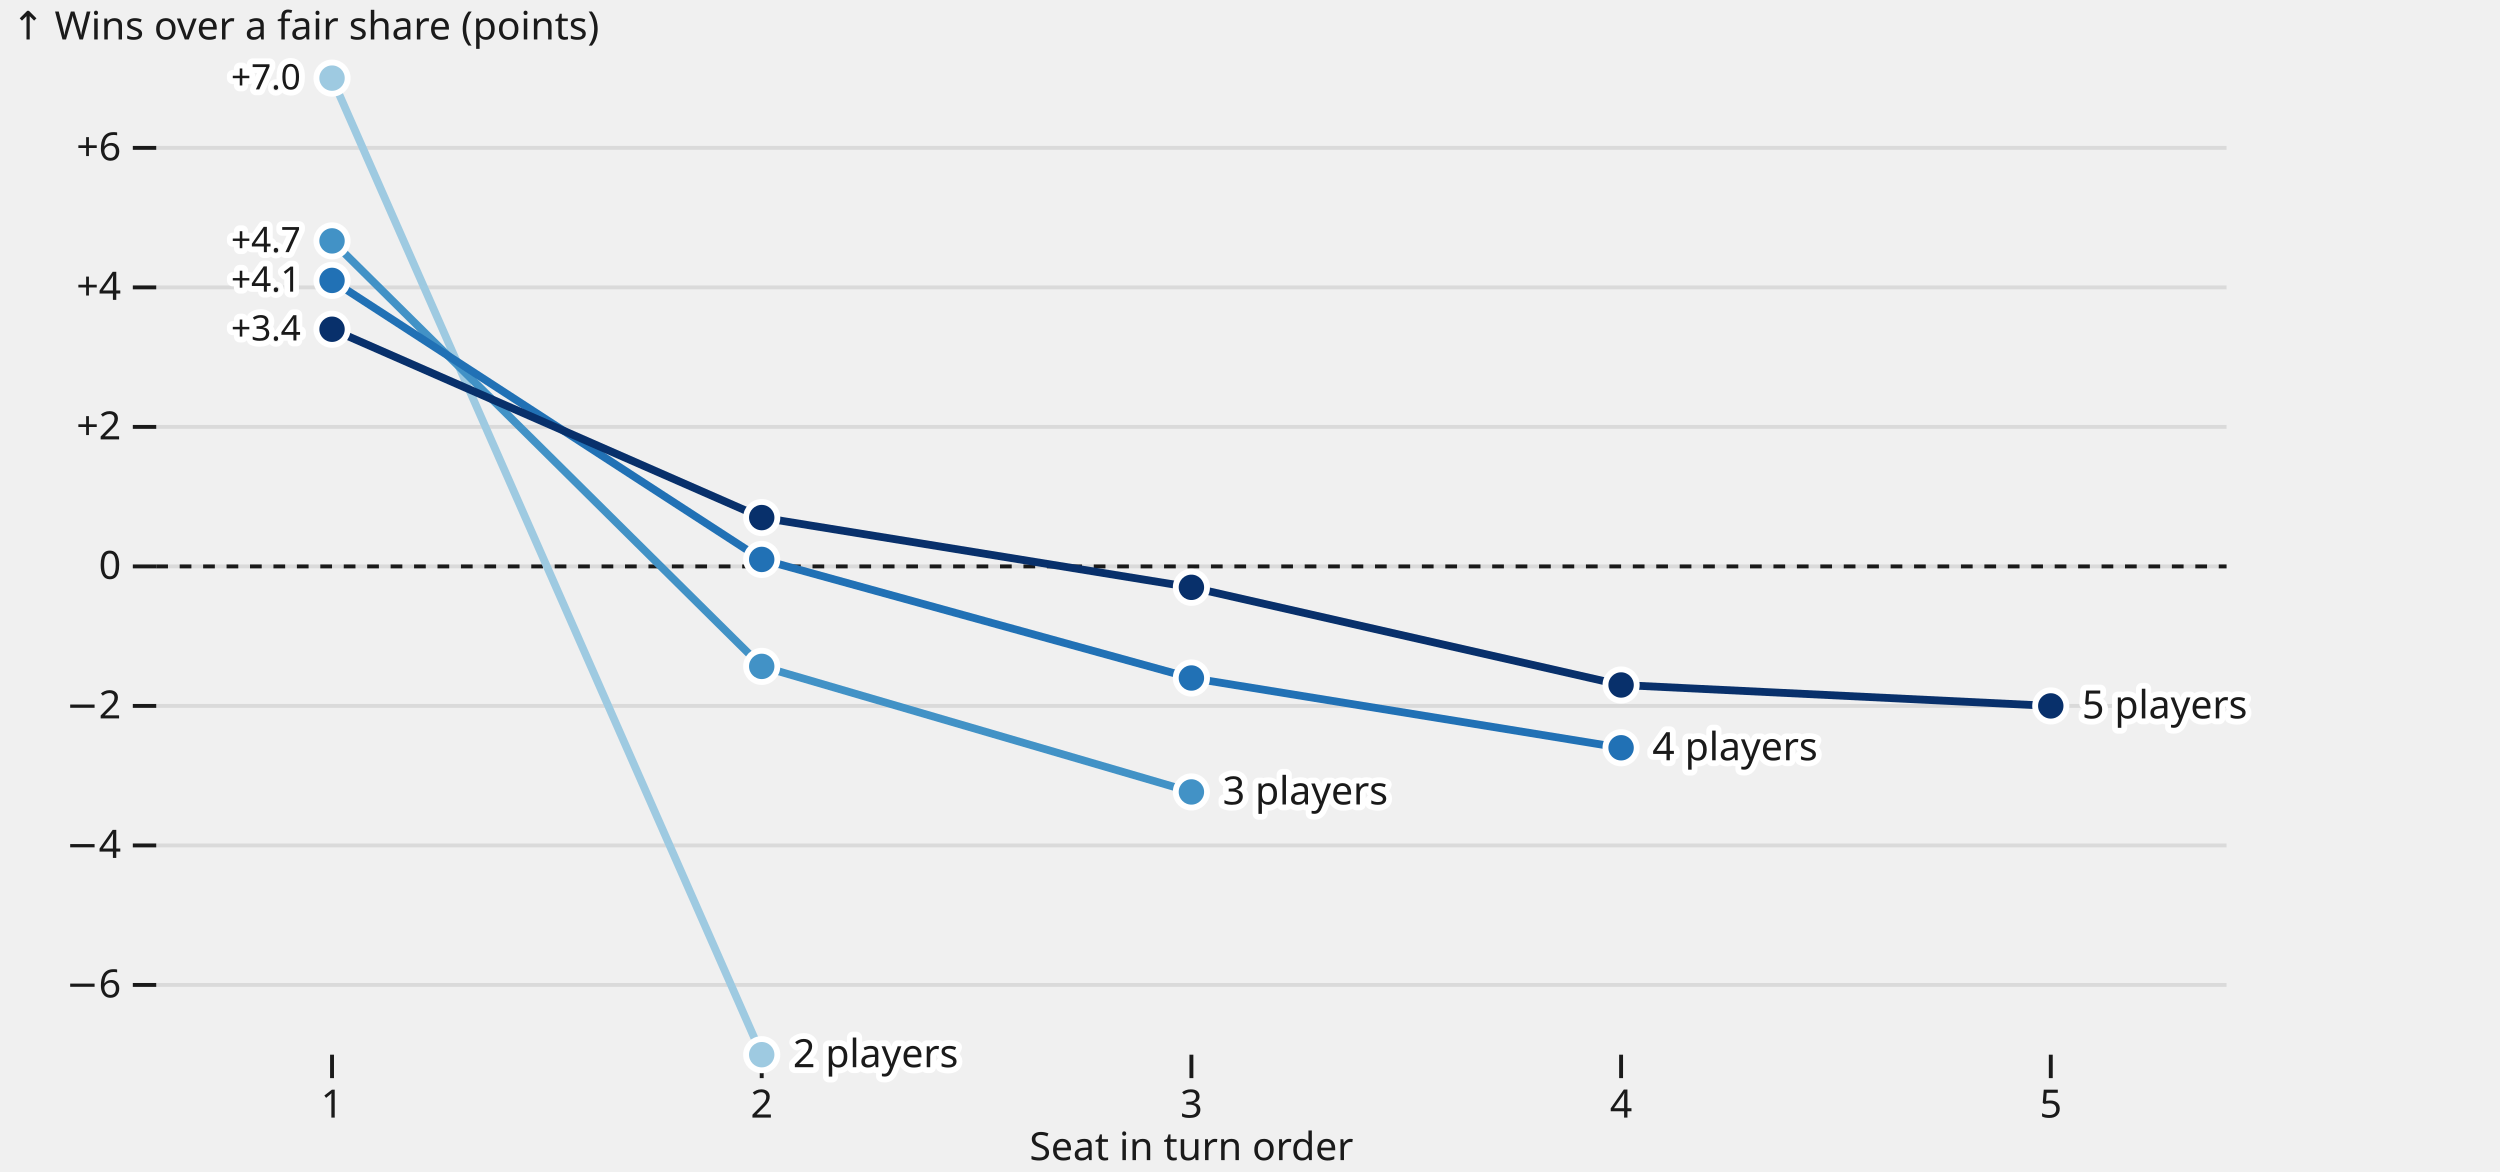
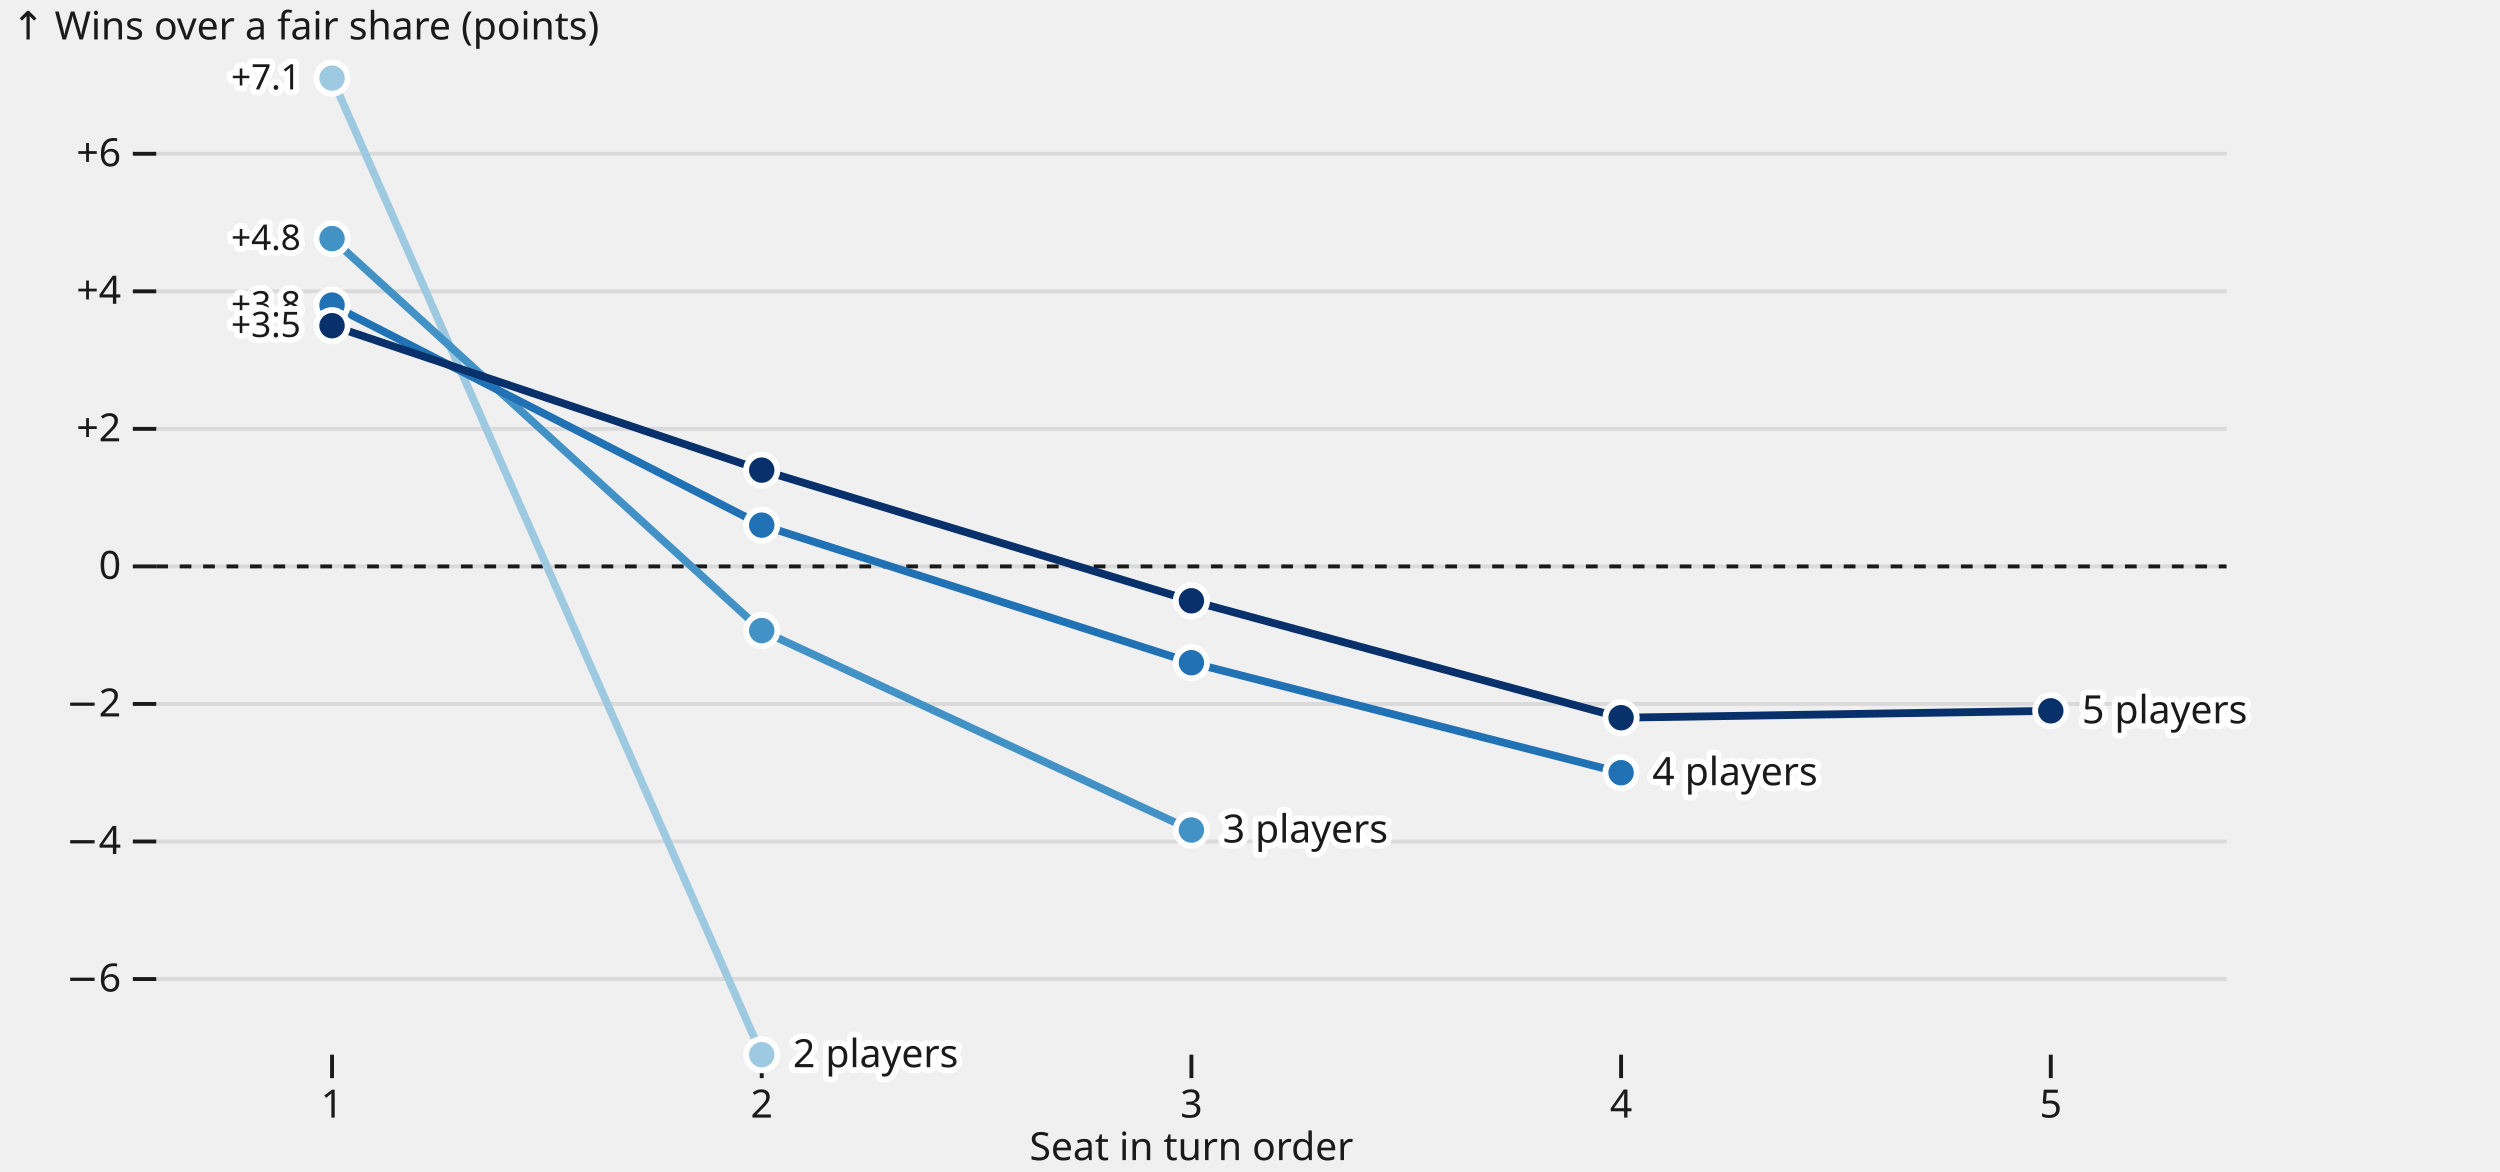
<svg xmlns="http://www.w3.org/2000/svg" class="plot-d6a7b5" fill="currentColor" font-family="system-ui, sans-serif" font-size="10" text-anchor="middle" width="640" height="300" viewBox="0 0 640 300" style="background: rgb(255, 255, 255); color: rgb(26, 26, 26);">
  <style>@media (prefers-color-scheme: dark) { :root { filter: invert(1) hue-rotate(180deg); background: none !important } }</style>
  <style>:where(.plot-d6a7b5) {
  --plot-background: white;
  display: block;
  height: auto;
  height: intrinsic;
  max-width: 100%;
}
:where(.plot-d6a7b5 text),
:where(.plot-d6a7b5 tspan) {
  white-space: pre;
}</style>
  <g aria-label="y-grid" aria-hidden="true" stroke="currentColor" stroke-opacity="0.1">
-     <line x1="40" x2="570" y1="252.143" y2="252.143" />
-     <line x1="40" x2="570" y1="216.429" y2="216.429" />
-     <line x1="40" x2="570" y1="180.714" y2="180.714" />
+     <line x1="40" x2="570" y1="250.634" y2="250.634" />
+     <line x1="40" x2="570" y1="215.423" y2="215.423" />
+     <line x1="40" x2="570" y1="180.211" y2="180.211" />
    <line x1="40" x2="570" y1="145" y2="145" />
-     <line x1="40" x2="570" y1="109.286" y2="109.286" />
-     <line x1="40" x2="570" y1="73.571" y2="73.571" />
-     <line x1="40" x2="570" y1="37.857" y2="37.857" />
+     <line x1="40" x2="570" y1="109.789" y2="109.789" />
+     <line x1="40" x2="570" y1="74.577" y2="74.577" />
+     <line x1="40" x2="570" y1="39.366" y2="39.366" />
  </g>
  <g aria-label="y-axis tick" aria-hidden="true" fill="none" stroke="currentColor">
-     <path transform="translate(40,252.1429)" d="M0,0L-6,0" />
-     <path transform="translate(40,216.4286)" d="M0,0L-6,0" />
-     <path transform="translate(40,180.7143)" d="M0,0L-6,0" />
+     <path transform="translate(40,250.6338)" d="M0,0L-6,0" />
+     <path transform="translate(40,215.4225)" d="M0,0L-6,0" />
+     <path transform="translate(40,180.2113)" d="M0,0L-6,0" />
    <path transform="translate(40,145)" d="M0,0L-6,0" />
-     <path transform="translate(40,109.2857)" d="M0,0L-6,0" />
-     <path transform="translate(40,73.57143)" d="M0,0L-6,0" />
-     <path transform="translate(40,37.85714)" d="M0,0L-6,0" />
+     <path transform="translate(40,109.7887)" d="M0,0L-6,0" />
+     <path transform="translate(40,74.57746)" d="M0,0L-6,0" />
+     <path transform="translate(40,39.3662)" d="M0,0L-6,0" />
  </g>
  <g aria-label="y-axis tick label" text-anchor="end" font-variant="tabular-nums" transform="translate(-9,0)">
-     <text y="0.32em" transform="translate(40,252.1429)">−6</text>
-     <text y="0.32em" transform="translate(40,216.4286)">−4</text>
-     <text y="0.32em" transform="translate(40,180.7143)">−2</text>
+     <text y="0.32em" transform="translate(40,250.6338)">−6</text>
+     <text y="0.32em" transform="translate(40,215.4225)">−4</text>
+     <text y="0.32em" transform="translate(40,180.2113)">−2</text>
    <text y="0.32em" transform="translate(40,145)">0</text>
-     <text y="0.32em" transform="translate(40,109.2857)">+2</text>
-     <text y="0.32em" transform="translate(40,73.57143)">+4</text>
-     <text y="0.32em" transform="translate(40,37.85714)">+6</text>
+     <text y="0.32em" transform="translate(40,109.7887)">+2</text>
+     <text y="0.32em" transform="translate(40,74.57746)">+4</text>
+     <text y="0.32em" transform="translate(40,39.3662)">+6</text>
  </g>
  <g aria-label="y-axis label" text-anchor="start" transform="translate(-37,-17)">
    <text y="0.71em" transform="translate(40,20)">↑ Wins over a fair share (points)</text>
  </g>
  <g aria-label="x-axis tick" aria-hidden="true" fill="none" stroke="currentColor">
    <path transform="translate(85,270)" d="M0,0L0,6" />
    <path transform="translate(195,270)" d="M0,0L0,6" />
    <path transform="translate(305,270)" d="M0,0L0,6" />
    <path transform="translate(415,270)" d="M0,0L0,6" />
    <path transform="translate(525,270)" d="M0,0L0,6" />
  </g>
  <g aria-label="x-axis tick label" transform="translate(0,9)">
    <text y="0.71em" transform="translate(85,270)">1</text>
    <text y="0.71em" transform="translate(195,270)">2</text>
    <text y="0.71em" transform="translate(305,270)">3</text>
    <text y="0.71em" transform="translate(415,270)">4</text>
    <text y="0.71em" transform="translate(525,270)">5</text>
  </g>
  <g aria-label="x-axis label" transform="translate(0,27)">
    <text transform="translate(305,270)">Seat in turn order</text>
  </g>
  <g aria-label="rule" stroke="#1a1a1a" stroke-dasharray="3,3">
    <line x1="40" x2="570" y1="145" y2="145" />
  </g>
  <g aria-label="line" fill="none" stroke-width="2" stroke-linejoin="round" stroke-linecap="round">
    <path stroke="#9ecae1" d="M85,20L195,270" />
-     <path stroke="#4292c6" d="M85,61.667L195,170.595L305,202.738" />
-     <path stroke="#2171b5" d="M85,71.786L195,143.214L305,173.571L415,191.429" />
-     <path stroke="#08306b" d="M85,84.286L195,132.5L305,150.357L415,175.357L525,180.714" />
+     <path stroke="#4292c6" d="M85,61.08L195,161.432L305,212.488" />
+     <path stroke="#2171b5" d="M85,78.099L195,134.437L305,169.648L415,197.817" />
+     <path stroke="#08306b" d="M85,83.38L195,120.352L305,153.803L415,183.732L525,181.972" />
  </g>
  <g aria-label="dot" stroke="#ffffff" stroke-width="1.5">
    <circle cx="85" cy="20" r="4" fill="#9ecae1" />
    <circle cx="195" cy="270" r="4" fill="#9ecae1" />
-     <circle cx="85" cy="61.667" r="4" fill="#4292c6" />
-     <circle cx="195" cy="170.595" r="4" fill="#4292c6" />
-     <circle cx="305" cy="202.738" r="4" fill="#4292c6" />
-     <circle cx="85" cy="71.786" r="4" fill="#2171b5" />
-     <circle cx="195" cy="143.214" r="4" fill="#2171b5" />
-     <circle cx="305" cy="173.571" r="4" fill="#2171b5" />
-     <circle cx="415" cy="191.429" r="4" fill="#2171b5" />
-     <circle cx="85" cy="84.286" r="4" fill="#08306b" />
-     <circle cx="195" cy="132.5" r="4" fill="#08306b" />
-     <circle cx="305" cy="150.357" r="4" fill="#08306b" />
-     <circle cx="415" cy="175.357" r="4" fill="#08306b" />
-     <circle cx="525" cy="180.714" r="4" fill="#08306b" />
+     <circle cx="85" cy="61.08" r="4" fill="#4292c6" />
+     <circle cx="195" cy="161.432" r="4" fill="#4292c6" />
+     <circle cx="305" cy="212.488" r="4" fill="#4292c6" />
+     <circle cx="85" cy="78.099" r="4" fill="#2171b5" />
+     <circle cx="195" cy="134.437" r="4" fill="#2171b5" />
+     <circle cx="305" cy="169.648" r="4" fill="#2171b5" />
+     <circle cx="415" cy="197.817" r="4" fill="#2171b5" />
+     <circle cx="85" cy="83.38" r="4" fill="#08306b" />
+     <circle cx="195" cy="120.352" r="4" fill="#08306b" />
+     <circle cx="305" cy="153.803" r="4" fill="#08306b" />
+     <circle cx="415" cy="183.732" r="4" fill="#08306b" />
+     <circle cx="525" cy="181.972" r="4" fill="#08306b" />
  </g>
  <g aria-label="text" stroke="#ffffff" stroke-width="3" stroke-linejoin="round" paint-order="stroke" text-anchor="end" font-size="9" transform="translate(-8,0)">
-     <text y="0.32em" transform="translate(85,20)">+7.0</text>
-     <text y="0.32em" transform="translate(85,61.66667)">+4.7</text>
-     <text y="0.32em" transform="translate(85,71.78571)">+4.1</text>
-     <text y="0.32em" transform="translate(85,84.28571)">+3.4</text>
+     <text y="0.32em" transform="translate(85,20)">+7.1</text>
+     <text y="0.32em" transform="translate(85,61.07981)">+4.8</text>
+     <text y="0.32em" transform="translate(85,78.09859)">+3.8</text>
+     <text y="0.32em" transform="translate(85,83.38028)">+3.5</text>
  </g>
  <g aria-label="text" stroke="#ffffff" stroke-width="3" stroke-linejoin="round" paint-order="stroke" text-anchor="start" transform="translate(8,0)">
    <text y="0.32em" transform="translate(195,270)">2 players</text>
-     <text y="0.32em" transform="translate(305,202.7381)">3 players</text>
-     <text y="0.32em" transform="translate(415,191.4286)">4 players</text>
-     <text y="0.32em" transform="translate(525,180.7143)">5 players</text>
+     <text y="0.32em" transform="translate(305,212.4883)">3 players</text>
+     <text y="0.32em" transform="translate(415,197.8169)">4 players</text>
+     <text y="0.32em" transform="translate(525,181.9718)">5 players</text>
  </g>
</svg>
